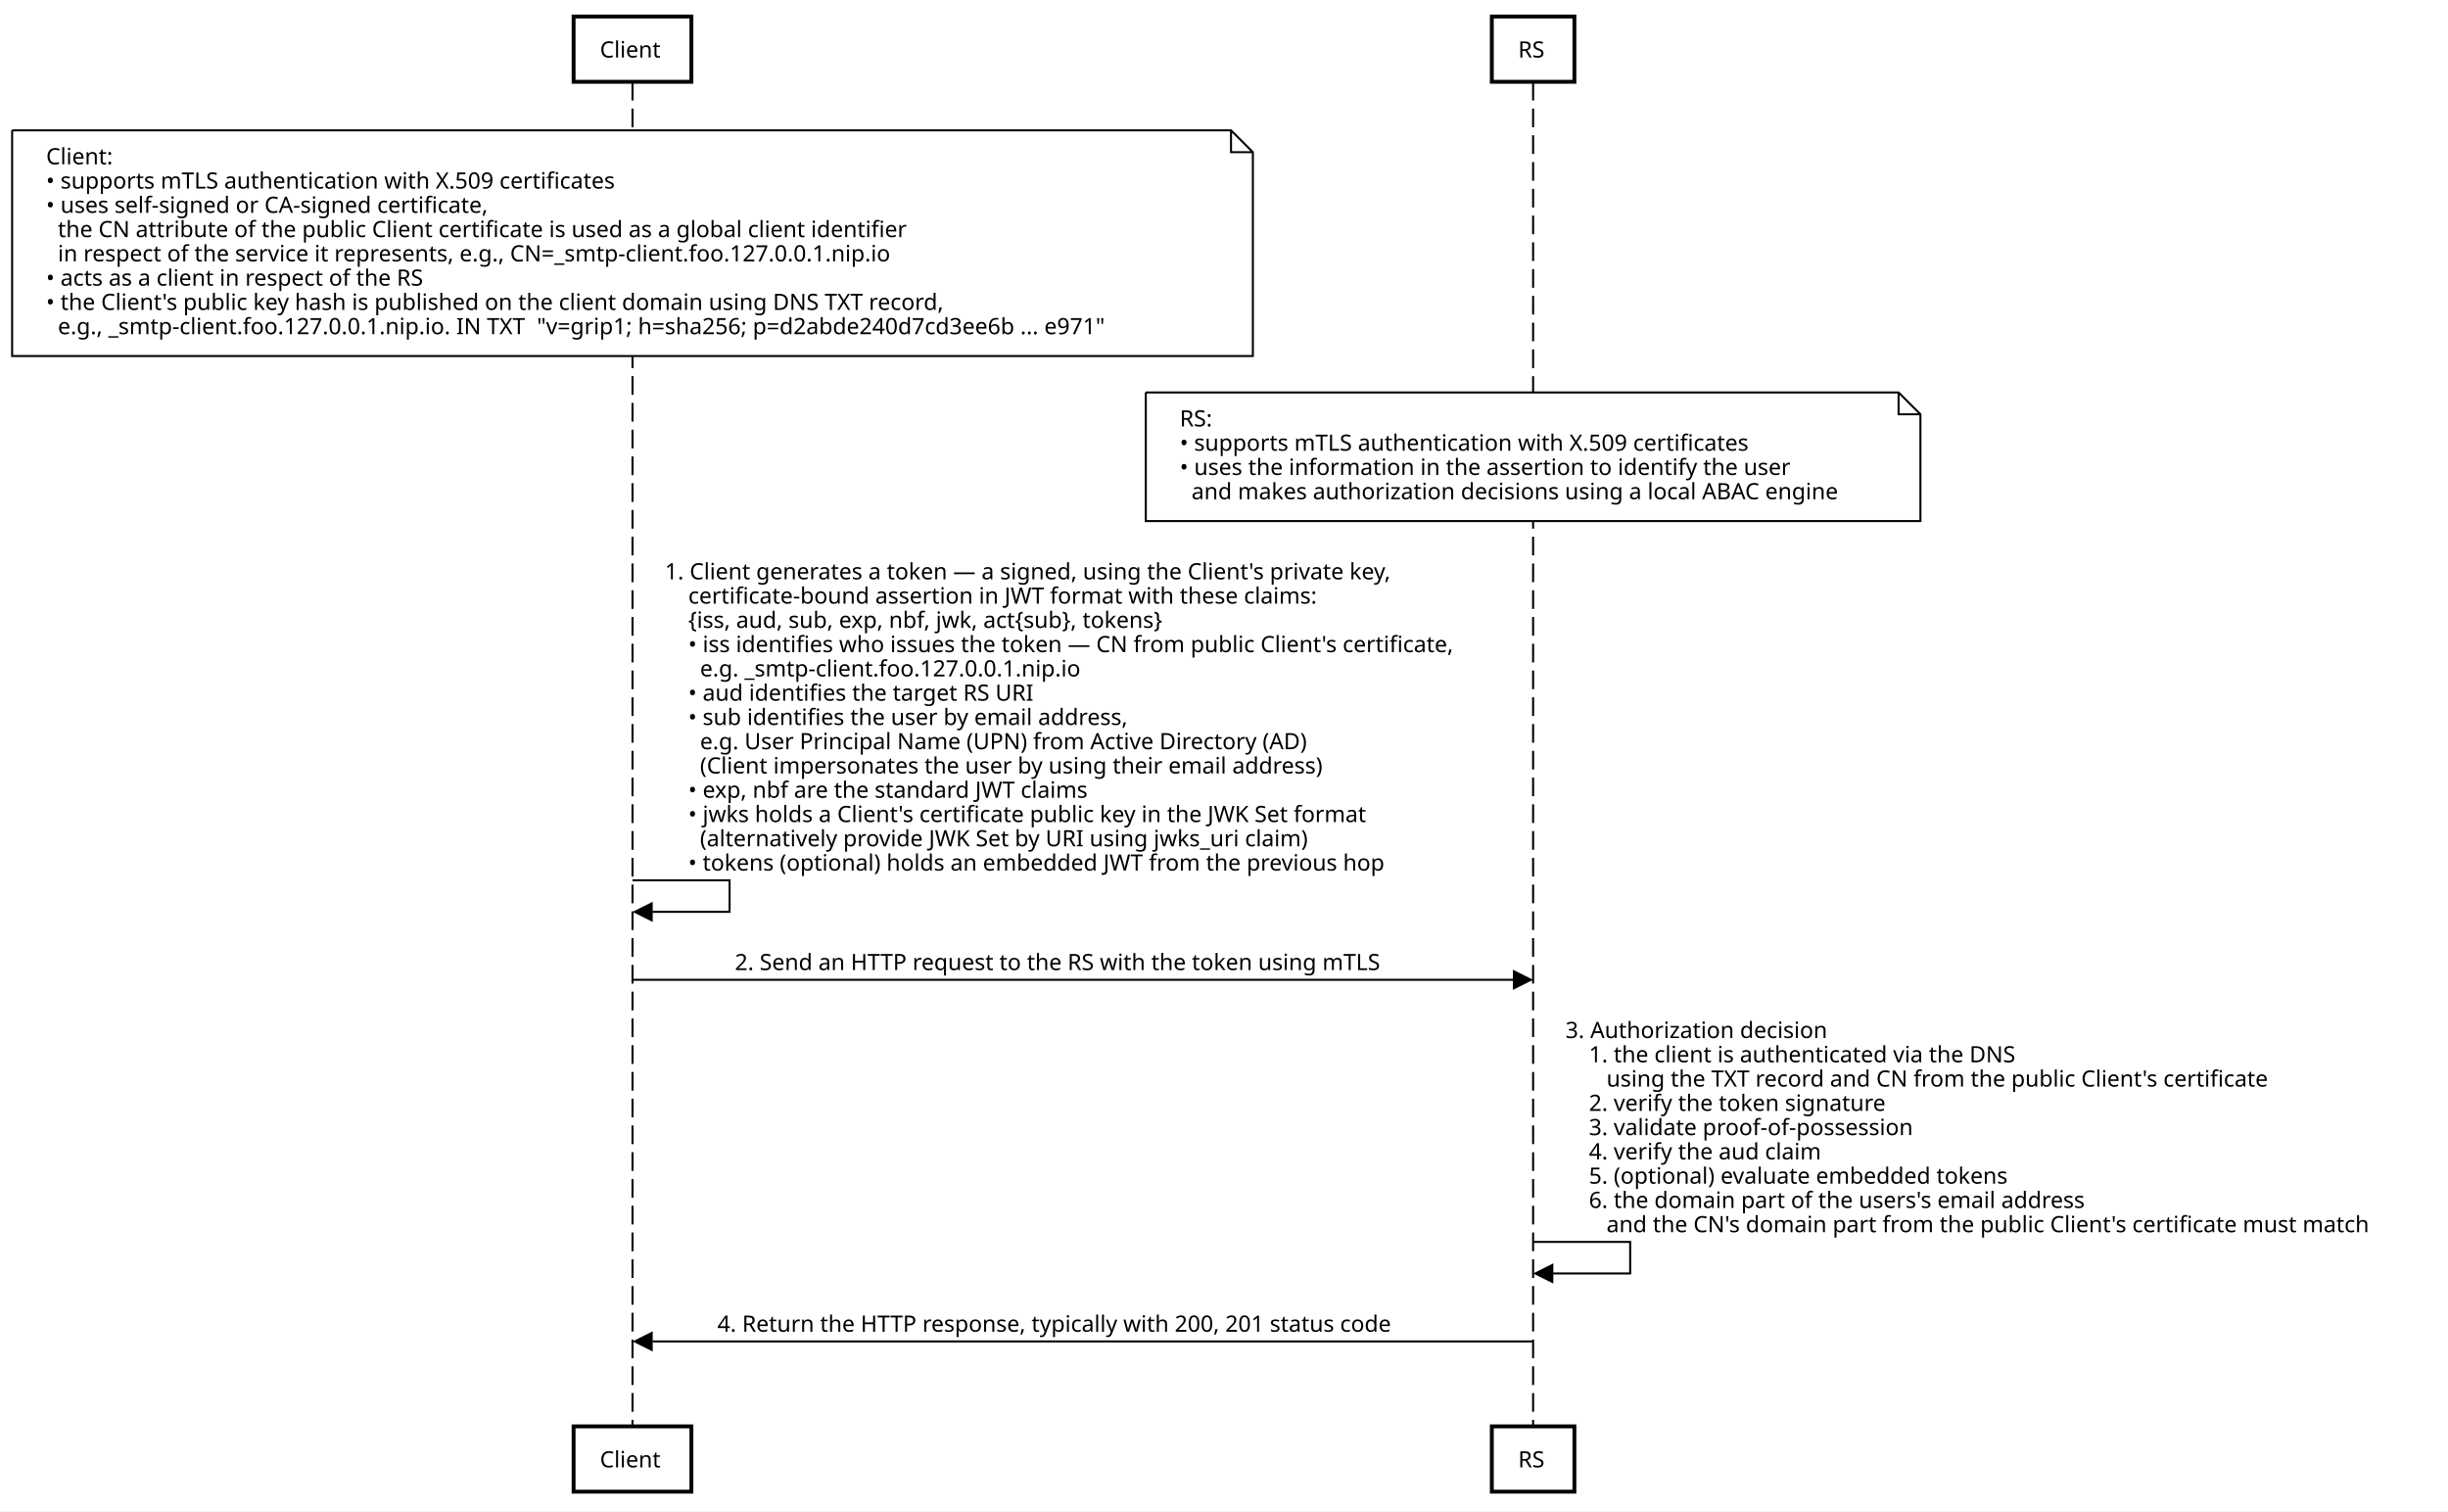
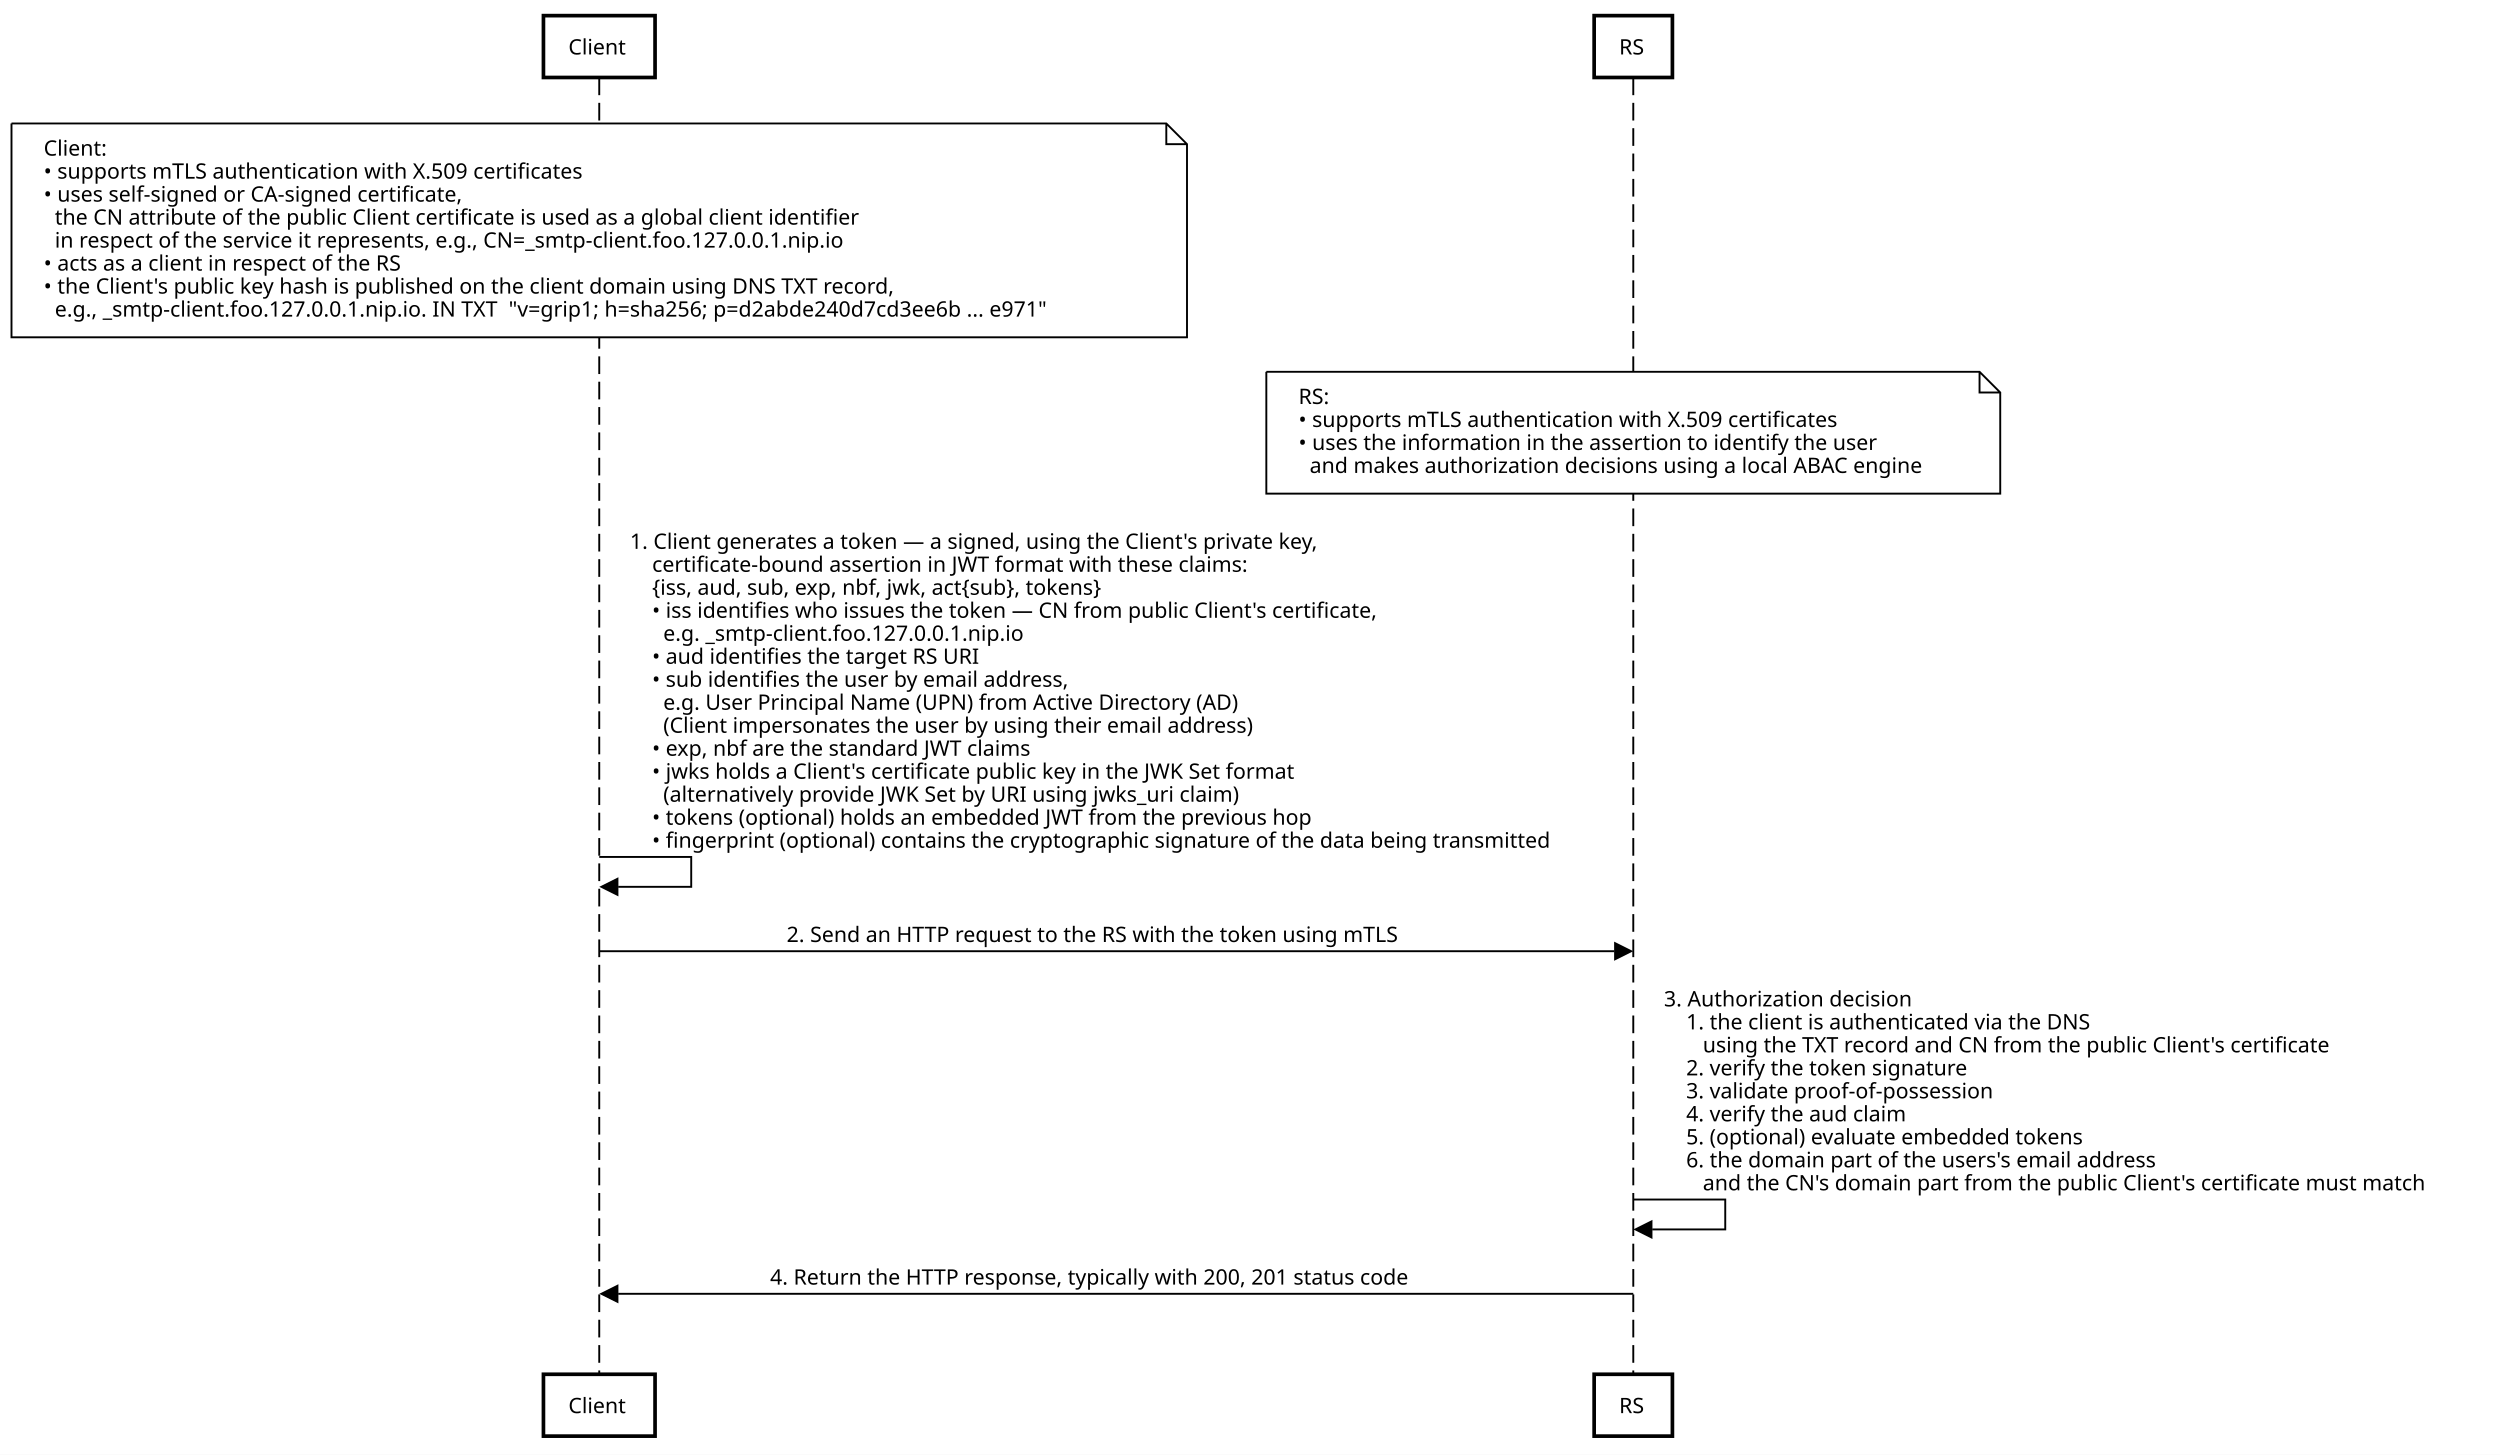
- <svg xmlns="http://www.w3.org/2000/svg" version="1.1" width="1014" height="626">
+ <svg xmlns="http://www.w3.org/2000/svg" version="1.1" width="1093" height="636">
  <defs />
  <g>
    <g />
    <g />
    <g />
    <g />
    <g />
    <g />
    <g />
    <g />
    <g />
    <g />
    <g />
    <g />
    <g />
    <g />
    <g />
    <g />
    <g />
    <g />
    <g />
    <g />
    <g />
    <g />
    <g />
    <g />
    <g />
    <g />
    <g />
    <g />
    <g />
    <g />
    <g />
    <g />
    <g />
    <g />
    <g />
    <g />
    <g />
    <g />
-     <g>
-       <rect fill="white" stroke="none" x="0" y="0" width="1014" height="626" />
-     </g>
-     <g />
-     <g>
-       <path fill="none" stroke="black" paint-order="fill stroke markers" d=" M 261.991 33.877 L 261.991 590.781" stroke-miterlimit="10" stroke-width="0.838" stroke-dasharray="7.733,3.351" />
-       <path fill="none" stroke="black" paint-order="fill stroke markers" d=" M 635.037 33.877 L 635.037 590.781" stroke-miterlimit="10" stroke-width="0.838" stroke-dasharray="7.733,3.351" />
+     <g />
+     <g>
+       <rect fill="white" stroke="none" x="0" y="0" width="1093" height="636" />
+     </g>
+     <g />
+     <g>
+       <path fill="none" stroke="black" paint-order="fill stroke markers" d=" M 261.991 33.877 L 261.991 600.834" stroke-miterlimit="10" stroke-width="0.838" stroke-dasharray="7.733,3.351" />
+       <path fill="none" stroke="black" paint-order="fill stroke markers" d=" M 714.071 33.877 L 714.071 600.834" stroke-miterlimit="10" stroke-width="0.838" stroke-dasharray="7.733,3.351" />
    </g>
    <g>
      <path fill="none" stroke="none" />
      <g>
        <path fill="white" stroke="black" paint-order="fill stroke markers" d=" M 237.593 6.836 L 286.39 6.836 L 286.39 33.877 L 237.593 33.877 L 237.593 6.836 Z" stroke-miterlimit="10" stroke-width="1.608" stroke-dasharray="" />
      </g>
      <g>
        <text fill="black" stroke="none" font-family="sans-serif" font-size="7pt" font-style="normal" font-weight="normal" text-decoration="normal" x="248.5" y="23.824" text-anchor="start" dominant-baseline="alphabetic" xml:space="preserve">Client</text>
      </g>
      <path fill="none" stroke="none" />
      <g>
-         <path fill="white" stroke="black" paint-order="fill stroke markers" d=" M 617.931 6.836 L 652.144 6.836 L 652.144 33.877 L 617.931 33.877 L 617.931 6.836 Z" stroke-miterlimit="10" stroke-width="1.608" stroke-dasharray="" />
-       </g>
-       <g>
-         <text fill="black" stroke="none" font-family="sans-serif" font-size="7pt" font-style="normal" font-weight="normal" text-decoration="normal" x="628.837" y="23.824" text-anchor="start" dominant-baseline="alphabetic" xml:space="preserve">RS</text>
-       </g>
-       <path fill="none" stroke="none" />
-       <g>
-         <path fill="white" stroke="black" paint-order="fill stroke markers" d=" M 237.593 590.781 L 286.39 590.781 L 286.39 617.823 L 237.593 617.823 L 237.593 590.781 Z" stroke-miterlimit="10" stroke-width="1.608" stroke-dasharray="" />
-       </g>
-       <g>
-         <text fill="black" stroke="none" font-family="sans-serif" font-size="7pt" font-style="normal" font-weight="normal" text-decoration="normal" x="248.5" y="607.77" text-anchor="start" dominant-baseline="alphabetic" xml:space="preserve">Client</text>
-       </g>
-       <path fill="none" stroke="none" />
-       <g>
-         <path fill="white" stroke="black" paint-order="fill stroke markers" d=" M 617.931 590.781 L 652.144 590.781 L 652.144 617.823 L 617.931 617.823 L 617.931 590.781 Z" stroke-miterlimit="10" stroke-width="1.608" stroke-dasharray="" />
-       </g>
-       <g>
-         <text fill="black" stroke="none" font-family="sans-serif" font-size="7pt" font-style="normal" font-weight="normal" text-decoration="normal" x="628.837" y="607.77" text-anchor="start" dominant-baseline="alphabetic" xml:space="preserve">RS</text>
+         <path fill="white" stroke="black" paint-order="fill stroke markers" d=" M 696.964 6.836 L 731.178 6.836 L 731.178 33.877 L 696.964 33.877 L 696.964 6.836 Z" stroke-miterlimit="10" stroke-width="1.608" stroke-dasharray="" />
+       </g>
+       <g>
+         <text fill="black" stroke="none" font-family="sans-serif" font-size="7pt" font-style="normal" font-weight="normal" text-decoration="normal" x="707.871" y="23.824" text-anchor="start" dominant-baseline="alphabetic" xml:space="preserve">RS</text>
+       </g>
+       <path fill="none" stroke="none" />
+       <g>
+         <path fill="white" stroke="black" paint-order="fill stroke markers" d=" M 237.593 600.834 L 286.39 600.834 L 286.39 627.875 L 237.593 627.875 L 237.593 600.834 Z" stroke-miterlimit="10" stroke-width="1.608" stroke-dasharray="" />
+       </g>
+       <g>
+         <text fill="black" stroke="none" font-family="sans-serif" font-size="7pt" font-style="normal" font-weight="normal" text-decoration="normal" x="248.5" y="617.823" text-anchor="start" dominant-baseline="alphabetic" xml:space="preserve">Client</text>
+       </g>
+       <path fill="none" stroke="none" />
+       <g>
+         <path fill="white" stroke="black" paint-order="fill stroke markers" d=" M 696.964 600.834 L 731.178 600.834 L 731.178 627.875 L 696.964 627.875 L 696.964 600.834 Z" stroke-miterlimit="10" stroke-width="1.608" stroke-dasharray="" />
+       </g>
+       <g>
+         <text fill="black" stroke="none" font-family="sans-serif" font-size="7pt" font-style="normal" font-weight="normal" text-decoration="normal" x="707.871" y="617.823" text-anchor="start" dominant-baseline="alphabetic" xml:space="preserve">RS</text>
      </g>
    </g>
    <g>
      <path fill="white" stroke="black" paint-order="fill stroke markers" d=" M 5.026 53.982 L 509.909 53.982 L 518.956 63.029 L 518.956 147.469 L 5.026 147.469 L 5.026 53.982 M 509.909 53.982 L 509.909 63.029 L 518.956 63.029" stroke-miterlimit="10" stroke-width="0.838" stroke-dasharray="" />
      <g>
        <text fill="black" stroke="none" font-family="sans-serif" font-size="7pt" font-style="normal" font-weight="normal" text-decoration="normal" x="19.1" y="68.055" text-anchor="start" dominant-baseline="alphabetic" xml:space="preserve">Client:</text>
        <text fill="black" stroke="none" font-family="sans-serif" font-size="7pt" font-style="normal" font-weight="normal" text-decoration="normal" x="19.1" y="78.107" text-anchor="start" dominant-baseline="alphabetic" xml:space="preserve">• supports mTLS authentication with X.509 certificates</text>
        <text fill="black" stroke="none" font-family="sans-serif" font-size="7pt" font-style="normal" font-weight="normal" text-decoration="normal" x="19.1" y="88.16" text-anchor="start" dominant-baseline="alphabetic" xml:space="preserve">• uses self-signed or CA-signed certificate,</text>
        <text fill="black" stroke="none" font-family="sans-serif" font-size="7pt" font-style="normal" font-weight="normal" text-decoration="normal" x="19.1" y="98.212" text-anchor="start" dominant-baseline="alphabetic" xml:space="preserve">  the CN attribute of the public Client certificate is used as a global client identifier</text>
        <text fill="black" stroke="none" font-family="sans-serif" font-size="7pt" font-style="normal" font-weight="normal" text-decoration="normal" x="19.1" y="108.265" text-anchor="start" dominant-baseline="alphabetic" xml:space="preserve">  in respect of the service it represents, e.g., CN=_smtp-client.foo.127.0.0.1.nip.io</text>
        <text fill="black" stroke="none" font-family="sans-serif" font-size="7pt" font-style="normal" font-weight="normal" text-decoration="normal" x="19.1" y="118.317" text-anchor="start" dominant-baseline="alphabetic" xml:space="preserve">• acts as a client in respect of the RS</text>
        <text fill="black" stroke="none" font-family="sans-serif" font-size="7pt" font-style="normal" font-weight="normal" text-decoration="normal" x="19.1" y="128.37" text-anchor="start" dominant-baseline="alphabetic" xml:space="preserve">• the Client's public key hash is published on the client domain using DNS TXT record,</text>
        <text fill="black" stroke="none" font-family="sans-serif" font-size="7pt" font-style="normal" font-weight="normal" text-decoration="normal" x="19.1" y="138.422" text-anchor="start" dominant-baseline="alphabetic" xml:space="preserve">  e.g., _smtp-client.foo.127.0.0.1.nip.io. IN TXT  "v=grip1; h=sha256; p=d2abde240d7cd3ee6b ... e971"</text>
      </g>
-       <path fill="white" stroke="black" paint-order="fill stroke markers" d=" M 474.606 162.548 L 786.422 162.548 L 795.469 171.595 L 795.469 215.826 L 474.606 215.826 L 474.606 162.548 M 786.422 162.548 L 786.422 171.595 L 795.469 171.595" stroke-miterlimit="10" stroke-width="0.838" stroke-dasharray="" />
-       <g>
-         <text fill="black" stroke="none" font-family="sans-serif" font-size="7pt" font-style="normal" font-weight="normal" text-decoration="normal" x="488.679" y="176.621" text-anchor="start" dominant-baseline="alphabetic" xml:space="preserve">RS:</text>
-         <text fill="black" stroke="none" font-family="sans-serif" font-size="7pt" font-style="normal" font-weight="normal" text-decoration="normal" x="488.679" y="186.674" text-anchor="start" dominant-baseline="alphabetic" xml:space="preserve">• supports mTLS authentication with X.509 certificates</text>
-         <text fill="black" stroke="none" font-family="sans-serif" font-size="7pt" font-style="normal" font-weight="normal" text-decoration="normal" x="488.679" y="196.726" text-anchor="start" dominant-baseline="alphabetic" xml:space="preserve">• uses the information in the assertion to identify the user</text>
-         <text fill="black" stroke="none" font-family="sans-serif" font-size="7pt" font-style="normal" font-weight="normal" text-decoration="normal" x="488.679" y="206.779" text-anchor="start" dominant-baseline="alphabetic" xml:space="preserve">  and makes authorization decisions using a local ABAC engine</text>
+       <path fill="white" stroke="black" paint-order="fill stroke markers" d=" M 553.639 162.548 L 865.455 162.548 L 874.502 171.595 L 874.502 215.826 L 553.639 215.826 L 553.639 162.548 M 865.455 162.548 L 865.455 171.595 L 874.502 171.595" stroke-miterlimit="10" stroke-width="0.838" stroke-dasharray="" />
+       <g>
+         <text fill="black" stroke="none" font-family="sans-serif" font-size="7pt" font-style="normal" font-weight="normal" text-decoration="normal" x="567.712" y="176.621" text-anchor="start" dominant-baseline="alphabetic" xml:space="preserve">RS:</text>
+         <text fill="black" stroke="none" font-family="sans-serif" font-size="7pt" font-style="normal" font-weight="normal" text-decoration="normal" x="567.712" y="186.674" text-anchor="start" dominant-baseline="alphabetic" xml:space="preserve">• supports mTLS authentication with X.509 certificates</text>
+         <text fill="black" stroke="none" font-family="sans-serif" font-size="7pt" font-style="normal" font-weight="normal" text-decoration="normal" x="567.712" y="196.726" text-anchor="start" dominant-baseline="alphabetic" xml:space="preserve">• uses the information in the assertion to identify the user</text>
+         <text fill="black" stroke="none" font-family="sans-serif" font-size="7pt" font-style="normal" font-weight="normal" text-decoration="normal" x="567.712" y="206.779" text-anchor="start" dominant-baseline="alphabetic" xml:space="preserve">  and makes authorization decisions using a local ABAC engine</text>
      </g>
      <g>
        <g>
          <rect fill="white" stroke="none" x="273.887" y="230.904" width="329.482" height="13.068" />
        </g>
        <g>
          <rect fill="white" stroke="none" x="273.887" y="240.957" width="294.366" height="13.068" />
        </g>
        <g>
          <rect fill="white" stroke="none" x="273.887" y="251.009" width="236.582" height="13.068" />
        </g>
        <g>
          <rect fill="white" stroke="none" x="273.887" y="261.062" width="357.632" height="13.068" />
        </g>
        <g>
          <rect fill="white" stroke="none" x="273.887" y="271.114" width="192.116" height="13.068" />
        </g>
        <g>
          <rect fill="white" stroke="none" x="273.887" y="281.167" width="170.699" height="13.068" />
        </g>
        <g>
          <rect fill="white" stroke="none" x="273.887" y="291.219" width="213.116" height="13.068" />
        </g>
        <g>
          <rect fill="white" stroke="none" x="273.887" y="301.271" width="291.699" height="13.068" />
        </g>
        <g>
          <rect fill="white" stroke="none" x="273.887" y="311.324" width="298.749" height="13.068" />
        </g>
        <g>
          <rect fill="white" stroke="none" x="273.887" y="321.376" width="195.616" height="13.068" />
        </g>
        <g>
          <rect fill="white" stroke="none" x="273.887" y="331.429" width="321.282" height="13.068" />
        </g>
        <g>
          <rect fill="white" stroke="none" x="273.887" y="341.481" width="294.049" height="13.068" />
        </g>
        <g>
          <rect fill="white" stroke="none" x="273.887" y="351.534" width="324.649" height="13.068" />
+         </g>
+         <g>
+           <rect fill="white" stroke="none" x="273.887" y="361.586" width="436.666" height="13.068" />
        </g>
        <text fill="black" stroke="none" font-family="sans-serif" font-size="7pt" font-style="normal" font-weight="normal" text-decoration="normal" x="275.395" y="239.952" text-anchor="start" dominant-baseline="alphabetic" xml:space="preserve">1. Client generates a token — a signed, using the Client's private key,</text>
        <text fill="black" stroke="none" font-family="sans-serif" font-size="7pt" font-style="normal" font-weight="normal" text-decoration="normal" x="275.395" y="250.004" text-anchor="start" dominant-baseline="alphabetic" xml:space="preserve">    certificate-bound assertion in JWT format with these claims:</text>
        <text fill="black" stroke="none" font-family="sans-serif" font-size="7pt" font-style="normal" font-weight="normal" text-decoration="normal" x="275.395" y="260.056" text-anchor="start" dominant-baseline="alphabetic" xml:space="preserve">    {iss, aud, sub, exp, nbf, jwk, act{sub}, tokens}</text>
        <text fill="black" stroke="none" font-family="sans-serif" font-size="7pt" font-style="normal" font-weight="normal" text-decoration="normal" x="275.395" y="270.109" text-anchor="start" dominant-baseline="alphabetic" xml:space="preserve">    • iss identifies who issues the token — CN from public Client's certificate,</text>
        <text fill="black" stroke="none" font-family="sans-serif" font-size="7pt" font-style="normal" font-weight="normal" text-decoration="normal" x="275.395" y="280.161" text-anchor="start" dominant-baseline="alphabetic" xml:space="preserve">      e.g. _smtp-client.foo.127.0.0.1.nip.io</text>
        <text fill="black" stroke="none" font-family="sans-serif" font-size="7pt" font-style="normal" font-weight="normal" text-decoration="normal" x="275.395" y="290.214" text-anchor="start" dominant-baseline="alphabetic" xml:space="preserve">    • aud identifies the target RS URI</text>
        <text fill="black" stroke="none" font-family="sans-serif" font-size="7pt" font-style="normal" font-weight="normal" text-decoration="normal" x="275.395" y="300.266" text-anchor="start" dominant-baseline="alphabetic" xml:space="preserve">    • sub identifies the user by email address,</text>
        <text fill="black" stroke="none" font-family="sans-serif" font-size="7pt" font-style="normal" font-weight="normal" text-decoration="normal" x="275.395" y="310.319" text-anchor="start" dominant-baseline="alphabetic" xml:space="preserve">      e.g. User Principal Name (UPN) from Active Directory (AD)</text>
        <text fill="black" stroke="none" font-family="sans-serif" font-size="7pt" font-style="normal" font-weight="normal" text-decoration="normal" x="275.395" y="320.371" text-anchor="start" dominant-baseline="alphabetic" xml:space="preserve">      (Client impersonates the user by using their email address)</text>
        <text fill="black" stroke="none" font-family="sans-serif" font-size="7pt" font-style="normal" font-weight="normal" text-decoration="normal" x="275.395" y="330.423" text-anchor="start" dominant-baseline="alphabetic" xml:space="preserve">    • exp, nbf are the standard JWT claims</text>
        <text fill="black" stroke="none" font-family="sans-serif" font-size="7pt" font-style="normal" font-weight="normal" text-decoration="normal" x="275.395" y="340.476" text-anchor="start" dominant-baseline="alphabetic" xml:space="preserve">    • jwks holds a Client's certificate public key in the JWK Set format</text>
        <text fill="black" stroke="none" font-family="sans-serif" font-size="7pt" font-style="normal" font-weight="normal" text-decoration="normal" x="275.395" y="350.528" text-anchor="start" dominant-baseline="alphabetic" xml:space="preserve">      (alternatively provide JWK Set by URI using jwks_uri claim)</text>
        <text fill="black" stroke="none" font-family="sans-serif" font-size="7pt" font-style="normal" font-weight="normal" text-decoration="normal" x="275.395" y="360.581" text-anchor="start" dominant-baseline="alphabetic" xml:space="preserve">    • tokens (optional) holds an embedded JWT from the previous hop</text>
-       </g>
-       <g>
-         <path fill="none" stroke="black" paint-order="fill stroke markers" d=" M 261.991 364.602 L 302.201 364.602 L 302.201 377.67 L 270.268 377.67" stroke-miterlimit="10" stroke-width="0.838" stroke-dasharray="" />
-         <g transform="translate(261.9913,377.6699) translate(-261.9913,-377.6699)">
-           <path fill="black" stroke="none" paint-order="stroke fill markers" d=" M 270.368 373.481 L 261.991 377.67 L 270.368 381.858 Z" />
-         </g>
-       </g>
-       <g>
-         <g>
-           <rect fill="white" stroke="none" x="302.881" y="392.749" width="291.266" height="13.068" />
-         </g>
-         <text fill="black" stroke="none" font-family="sans-serif" font-size="7pt" font-style="normal" font-weight="normal" text-decoration="normal" x="304.389" y="401.796" text-anchor="start" dominant-baseline="alphabetic" xml:space="preserve">2. Send an HTTP request to the RS with the token using mTLS</text>
-       </g>
-       <g>
-         <path fill="none" stroke="black" paint-order="fill stroke markers" d=" M 261.991 405.817 L 626.761 405.817" stroke-miterlimit="10" stroke-width="0.838" stroke-dasharray="" />
-         <g transform="translate(635.0374,405.8167) translate(-635.0374,-405.8167)">
-           <path fill="black" stroke="none" paint-order="stroke fill markers" d=" M 626.66 401.628 L 635.037 405.817 L 626.66 410.005 Z" />
-         </g>
-       </g>
-       <g>
-         <g>
-           <rect fill="white" stroke="none" x="646.933" y="420.895" width="118.732" height="13.068" />
-         </g>
-         <g>
-           <rect fill="white" stroke="none" x="646.933" y="430.948" width="207.332" height="13.068" />
-         </g>
-         <g>
-           <rect fill="white" stroke="none" x="646.933" y="441" width="318.932" height="13.068" />
-         </g>
-         <g>
-           <rect fill="white" stroke="none" x="646.933" y="451.053" width="147.249" height="13.068" />
-         </g>
-         <g>
-           <rect fill="white" stroke="none" x="646.933" y="461.105" width="157.232" height="13.068" />
-         </g>
-         <g>
-           <rect fill="white" stroke="none" x="646.933" y="471.158" width="119.899" height="13.068" />
-         </g>
-         <g>
-           <rect fill="white" stroke="none" x="646.933" y="481.21" width="202.132" height="13.068" />
-         </g>
-         <g>
-           <rect fill="white" stroke="none" x="646.933" y="491.262" width="236.132" height="13.068" />
-         </g>
-         <g>
-           <rect fill="white" stroke="none" x="646.933" y="501.315" width="363.766" height="13.068" />
-         </g>
-         <text fill="black" stroke="none" font-family="sans-serif" font-size="7pt" font-style="normal" font-weight="normal" text-decoration="normal" x="648.441" y="429.943" text-anchor="start" dominant-baseline="alphabetic" xml:space="preserve">3. Authorization decision</text>
-         <text fill="black" stroke="none" font-family="sans-serif" font-size="7pt" font-style="normal" font-weight="normal" text-decoration="normal" x="648.441" y="439.995" text-anchor="start" dominant-baseline="alphabetic" xml:space="preserve">    1. the client is authenticated via the DNS</text>
-         <text fill="black" stroke="none" font-family="sans-serif" font-size="7pt" font-style="normal" font-weight="normal" text-decoration="normal" x="648.441" y="450.047" text-anchor="start" dominant-baseline="alphabetic" xml:space="preserve">       using the TXT record and CN from the public Client's certificate</text>
-         <text fill="black" stroke="none" font-family="sans-serif" font-size="7pt" font-style="normal" font-weight="normal" text-decoration="normal" x="648.441" y="460.1" text-anchor="start" dominant-baseline="alphabetic" xml:space="preserve">    2. verify the token signature</text>
-         <text fill="black" stroke="none" font-family="sans-serif" font-size="7pt" font-style="normal" font-weight="normal" text-decoration="normal" x="648.441" y="470.152" text-anchor="start" dominant-baseline="alphabetic" xml:space="preserve">    3. validate proof-of-possession</text>
-         <text fill="black" stroke="none" font-family="sans-serif" font-size="7pt" font-style="normal" font-weight="normal" text-decoration="normal" x="648.441" y="480.205" text-anchor="start" dominant-baseline="alphabetic" xml:space="preserve">    4. verify the aud claim</text>
-         <text fill="black" stroke="none" font-family="sans-serif" font-size="7pt" font-style="normal" font-weight="normal" text-decoration="normal" x="648.441" y="490.257" text-anchor="start" dominant-baseline="alphabetic" xml:space="preserve">    5. (optional) evaluate embedded tokens</text>
-         <text fill="black" stroke="none" font-family="sans-serif" font-size="7pt" font-style="normal" font-weight="normal" text-decoration="normal" x="648.441" y="500.31" text-anchor="start" dominant-baseline="alphabetic" xml:space="preserve">    6. the domain part of the users's email address</text>
-         <text fill="black" stroke="none" font-family="sans-serif" font-size="7pt" font-style="normal" font-weight="normal" text-decoration="normal" x="648.441" y="510.362" text-anchor="start" dominant-baseline="alphabetic" xml:space="preserve">       and the CN's domain part from the public Client's certificate must match</text>
-       </g>
-       <g>
-         <path fill="none" stroke="black" paint-order="fill stroke markers" d=" M 635.037 514.383 L 675.247 514.383 L 675.247 527.451 L 643.314 527.451" stroke-miterlimit="10" stroke-width="0.838" stroke-dasharray="" />
-         <g transform="translate(635.0374,527.4511) translate(-635.0374,-527.4511)">
-           <path fill="black" stroke="none" paint-order="stroke fill markers" d=" M 643.414 523.263 L 635.037 527.451 L 643.414 531.64 Z" />
-         </g>
-       </g>
-       <g>
-         <g>
-           <rect fill="white" stroke="none" x="295.64" y="542.53" width="305.749" height="13.068" />
-         </g>
-         <text fill="black" stroke="none" font-family="sans-serif" font-size="7pt" font-style="normal" font-weight="normal" text-decoration="normal" x="297.148" y="551.577" text-anchor="start" dominant-baseline="alphabetic" xml:space="preserve">4. Return the HTTP response, typically with 200, 201 status code</text>
-       </g>
-       <g>
-         <path fill="none" stroke="black" paint-order="fill stroke markers" d=" M 635.037 555.598 L 270.268 555.598" stroke-miterlimit="10" stroke-width="0.838" stroke-dasharray="" />
-         <g transform="translate(261.9913,555.598) translate(-261.9913,-555.598)">
-           <path fill="black" stroke="none" paint-order="stroke fill markers" d=" M 270.368 551.409 L 261.991 555.598 L 270.368 559.786 Z" />
+         <text fill="black" stroke="none" font-family="sans-serif" font-size="7pt" font-style="normal" font-weight="normal" text-decoration="normal" x="275.395" y="370.633" text-anchor="start" dominant-baseline="alphabetic" xml:space="preserve">    • fingerprint (optional) contains the cryptographic signature of the data being transmitted</text>
+       </g>
+       <g>
+         <path fill="none" stroke="black" paint-order="fill stroke markers" d=" M 261.991 374.654 L 302.201 374.654 L 302.201 387.722 L 270.268 387.722" stroke-miterlimit="10" stroke-width="0.838" stroke-dasharray="" />
+         <g transform="translate(261.9913,387.7223) translate(-261.9913,-387.7223)">
+           <path fill="black" stroke="none" paint-order="stroke fill markers" d=" M 270.368 383.534 L 261.991 387.722 L 270.368 391.911 Z" />
+         </g>
+       </g>
+       <g>
+         <g>
+           <rect fill="white" stroke="none" x="342.398" y="402.801" width="291.266" height="13.068" />
+         </g>
+         <text fill="black" stroke="none" font-family="sans-serif" font-size="7pt" font-style="normal" font-weight="normal" text-decoration="normal" x="343.906" y="411.848" text-anchor="start" dominant-baseline="alphabetic" xml:space="preserve">2. Send an HTTP request to the RS with the token using mTLS</text>
+       </g>
+       <g>
+         <path fill="none" stroke="black" paint-order="fill stroke markers" d=" M 261.991 415.869 L 705.794 415.869" stroke-miterlimit="10" stroke-width="0.838" stroke-dasharray="" />
+         <g transform="translate(714.0707,415.8691) translate(-714.0707,-415.8691)">
+           <path fill="black" stroke="none" paint-order="stroke fill markers" d=" M 705.694 411.681 L 714.071 415.869 L 705.694 420.058 Z" />
+         </g>
+       </g>
+       <g>
+         <g>
+           <rect fill="white" stroke="none" x="725.966" y="430.948" width="118.732" height="13.068" />
+         </g>
+         <g>
+           <rect fill="white" stroke="none" x="725.966" y="441" width="207.332" height="13.068" />
+         </g>
+         <g>
+           <rect fill="white" stroke="none" x="725.966" y="451.053" width="318.932" height="13.068" />
+         </g>
+         <g>
+           <rect fill="white" stroke="none" x="725.966" y="461.105" width="147.249" height="13.068" />
+         </g>
+         <g>
+           <rect fill="white" stroke="none" x="725.966" y="471.158" width="157.232" height="13.068" />
+         </g>
+         <g>
+           <rect fill="white" stroke="none" x="725.966" y="481.21" width="119.899" height="13.068" />
+         </g>
+         <g>
+           <rect fill="white" stroke="none" x="725.966" y="491.262" width="202.132" height="13.068" />
+         </g>
+         <g>
+           <rect fill="white" stroke="none" x="725.966" y="501.315" width="236.132" height="13.068" />
+         </g>
+         <g>
+           <rect fill="white" stroke="none" x="725.966" y="511.367" width="363.766" height="13.068" />
+         </g>
+         <text fill="black" stroke="none" font-family="sans-serif" font-size="7pt" font-style="normal" font-weight="normal" text-decoration="normal" x="727.474" y="439.995" text-anchor="start" dominant-baseline="alphabetic" xml:space="preserve">3. Authorization decision</text>
+         <text fill="black" stroke="none" font-family="sans-serif" font-size="7pt" font-style="normal" font-weight="normal" text-decoration="normal" x="727.474" y="450.047" text-anchor="start" dominant-baseline="alphabetic" xml:space="preserve">    1. the client is authenticated via the DNS</text>
+         <text fill="black" stroke="none" font-family="sans-serif" font-size="7pt" font-style="normal" font-weight="normal" text-decoration="normal" x="727.474" y="460.1" text-anchor="start" dominant-baseline="alphabetic" xml:space="preserve">       using the TXT record and CN from the public Client's certificate</text>
+         <text fill="black" stroke="none" font-family="sans-serif" font-size="7pt" font-style="normal" font-weight="normal" text-decoration="normal" x="727.474" y="470.152" text-anchor="start" dominant-baseline="alphabetic" xml:space="preserve">    2. verify the token signature</text>
+         <text fill="black" stroke="none" font-family="sans-serif" font-size="7pt" font-style="normal" font-weight="normal" text-decoration="normal" x="727.474" y="480.205" text-anchor="start" dominant-baseline="alphabetic" xml:space="preserve">    3. validate proof-of-possession</text>
+         <text fill="black" stroke="none" font-family="sans-serif" font-size="7pt" font-style="normal" font-weight="normal" text-decoration="normal" x="727.474" y="490.257" text-anchor="start" dominant-baseline="alphabetic" xml:space="preserve">    4. verify the aud claim</text>
+         <text fill="black" stroke="none" font-family="sans-serif" font-size="7pt" font-style="normal" font-weight="normal" text-decoration="normal" x="727.474" y="500.31" text-anchor="start" dominant-baseline="alphabetic" xml:space="preserve">    5. (optional) evaluate embedded tokens</text>
+         <text fill="black" stroke="none" font-family="sans-serif" font-size="7pt" font-style="normal" font-weight="normal" text-decoration="normal" x="727.474" y="510.362" text-anchor="start" dominant-baseline="alphabetic" xml:space="preserve">    6. the domain part of the users's email address</text>
+         <text fill="black" stroke="none" font-family="sans-serif" font-size="7pt" font-style="normal" font-weight="normal" text-decoration="normal" x="727.474" y="520.414" text-anchor="start" dominant-baseline="alphabetic" xml:space="preserve">       and the CN's domain part from the public Client's certificate must match</text>
+       </g>
+       <g>
+         <path fill="none" stroke="black" paint-order="fill stroke markers" d=" M 714.071 524.435 L 754.28 524.435 L 754.28 537.504 L 722.347 537.504" stroke-miterlimit="10" stroke-width="0.838" stroke-dasharray="" />
+         <g transform="translate(714.0707,537.5036) translate(-714.0707,-537.5036)">
+           <path fill="black" stroke="none" paint-order="stroke fill markers" d=" M 722.448 533.315 L 714.071 537.504 L 722.448 541.692 Z" />
+         </g>
+       </g>
+       <g>
+         <g>
+           <rect fill="white" stroke="none" x="335.156" y="552.582" width="305.749" height="13.068" />
+         </g>
+         <text fill="black" stroke="none" font-family="sans-serif" font-size="7pt" font-style="normal" font-weight="normal" text-decoration="normal" x="336.664" y="561.629" text-anchor="start" dominant-baseline="alphabetic" xml:space="preserve">4. Return the HTTP response, typically with 200, 201 status code</text>
+       </g>
+       <g>
+         <path fill="none" stroke="black" paint-order="fill stroke markers" d=" M 714.071 565.65 L 270.268 565.65" stroke-miterlimit="10" stroke-width="0.838" stroke-dasharray="" />
+         <g transform="translate(261.9913,565.6504) translate(-261.9913,-565.6504)">
+           <path fill="black" stroke="none" paint-order="stroke fill markers" d=" M 270.368 561.462 L 261.991 565.65 L 270.368 569.839 Z" />
        </g>
      </g>
    </g>
  </g>
</svg>
